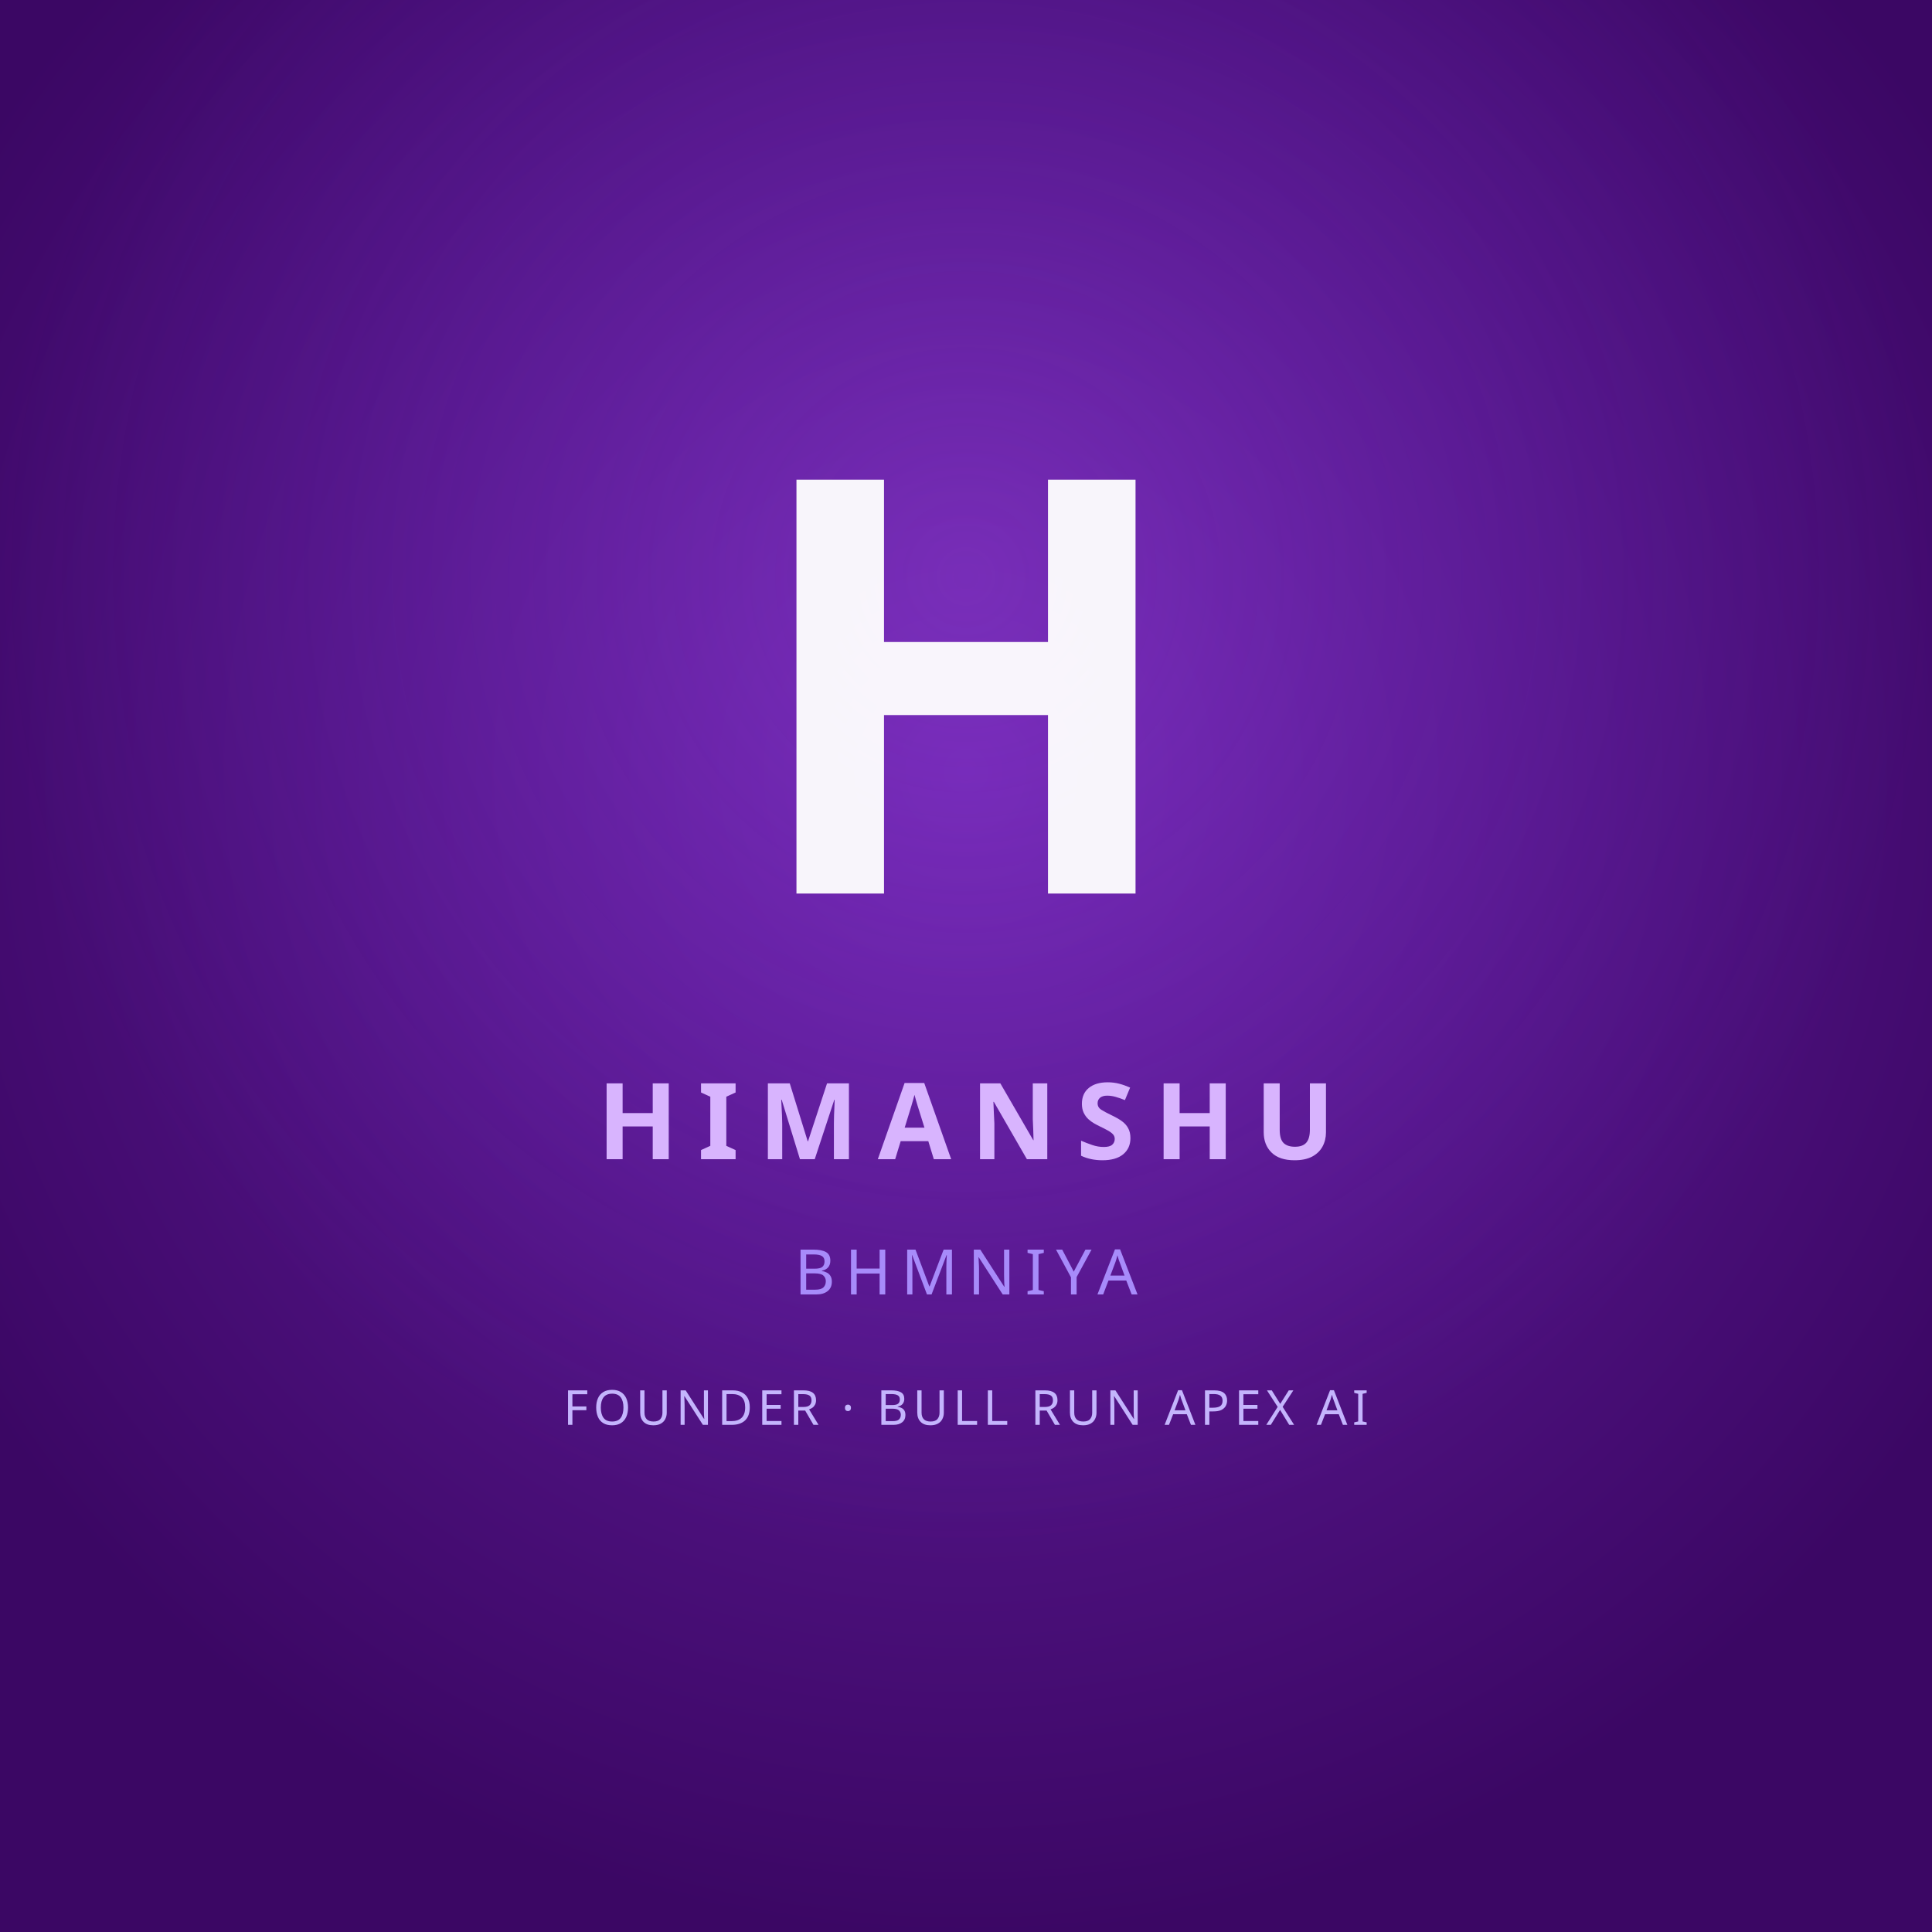
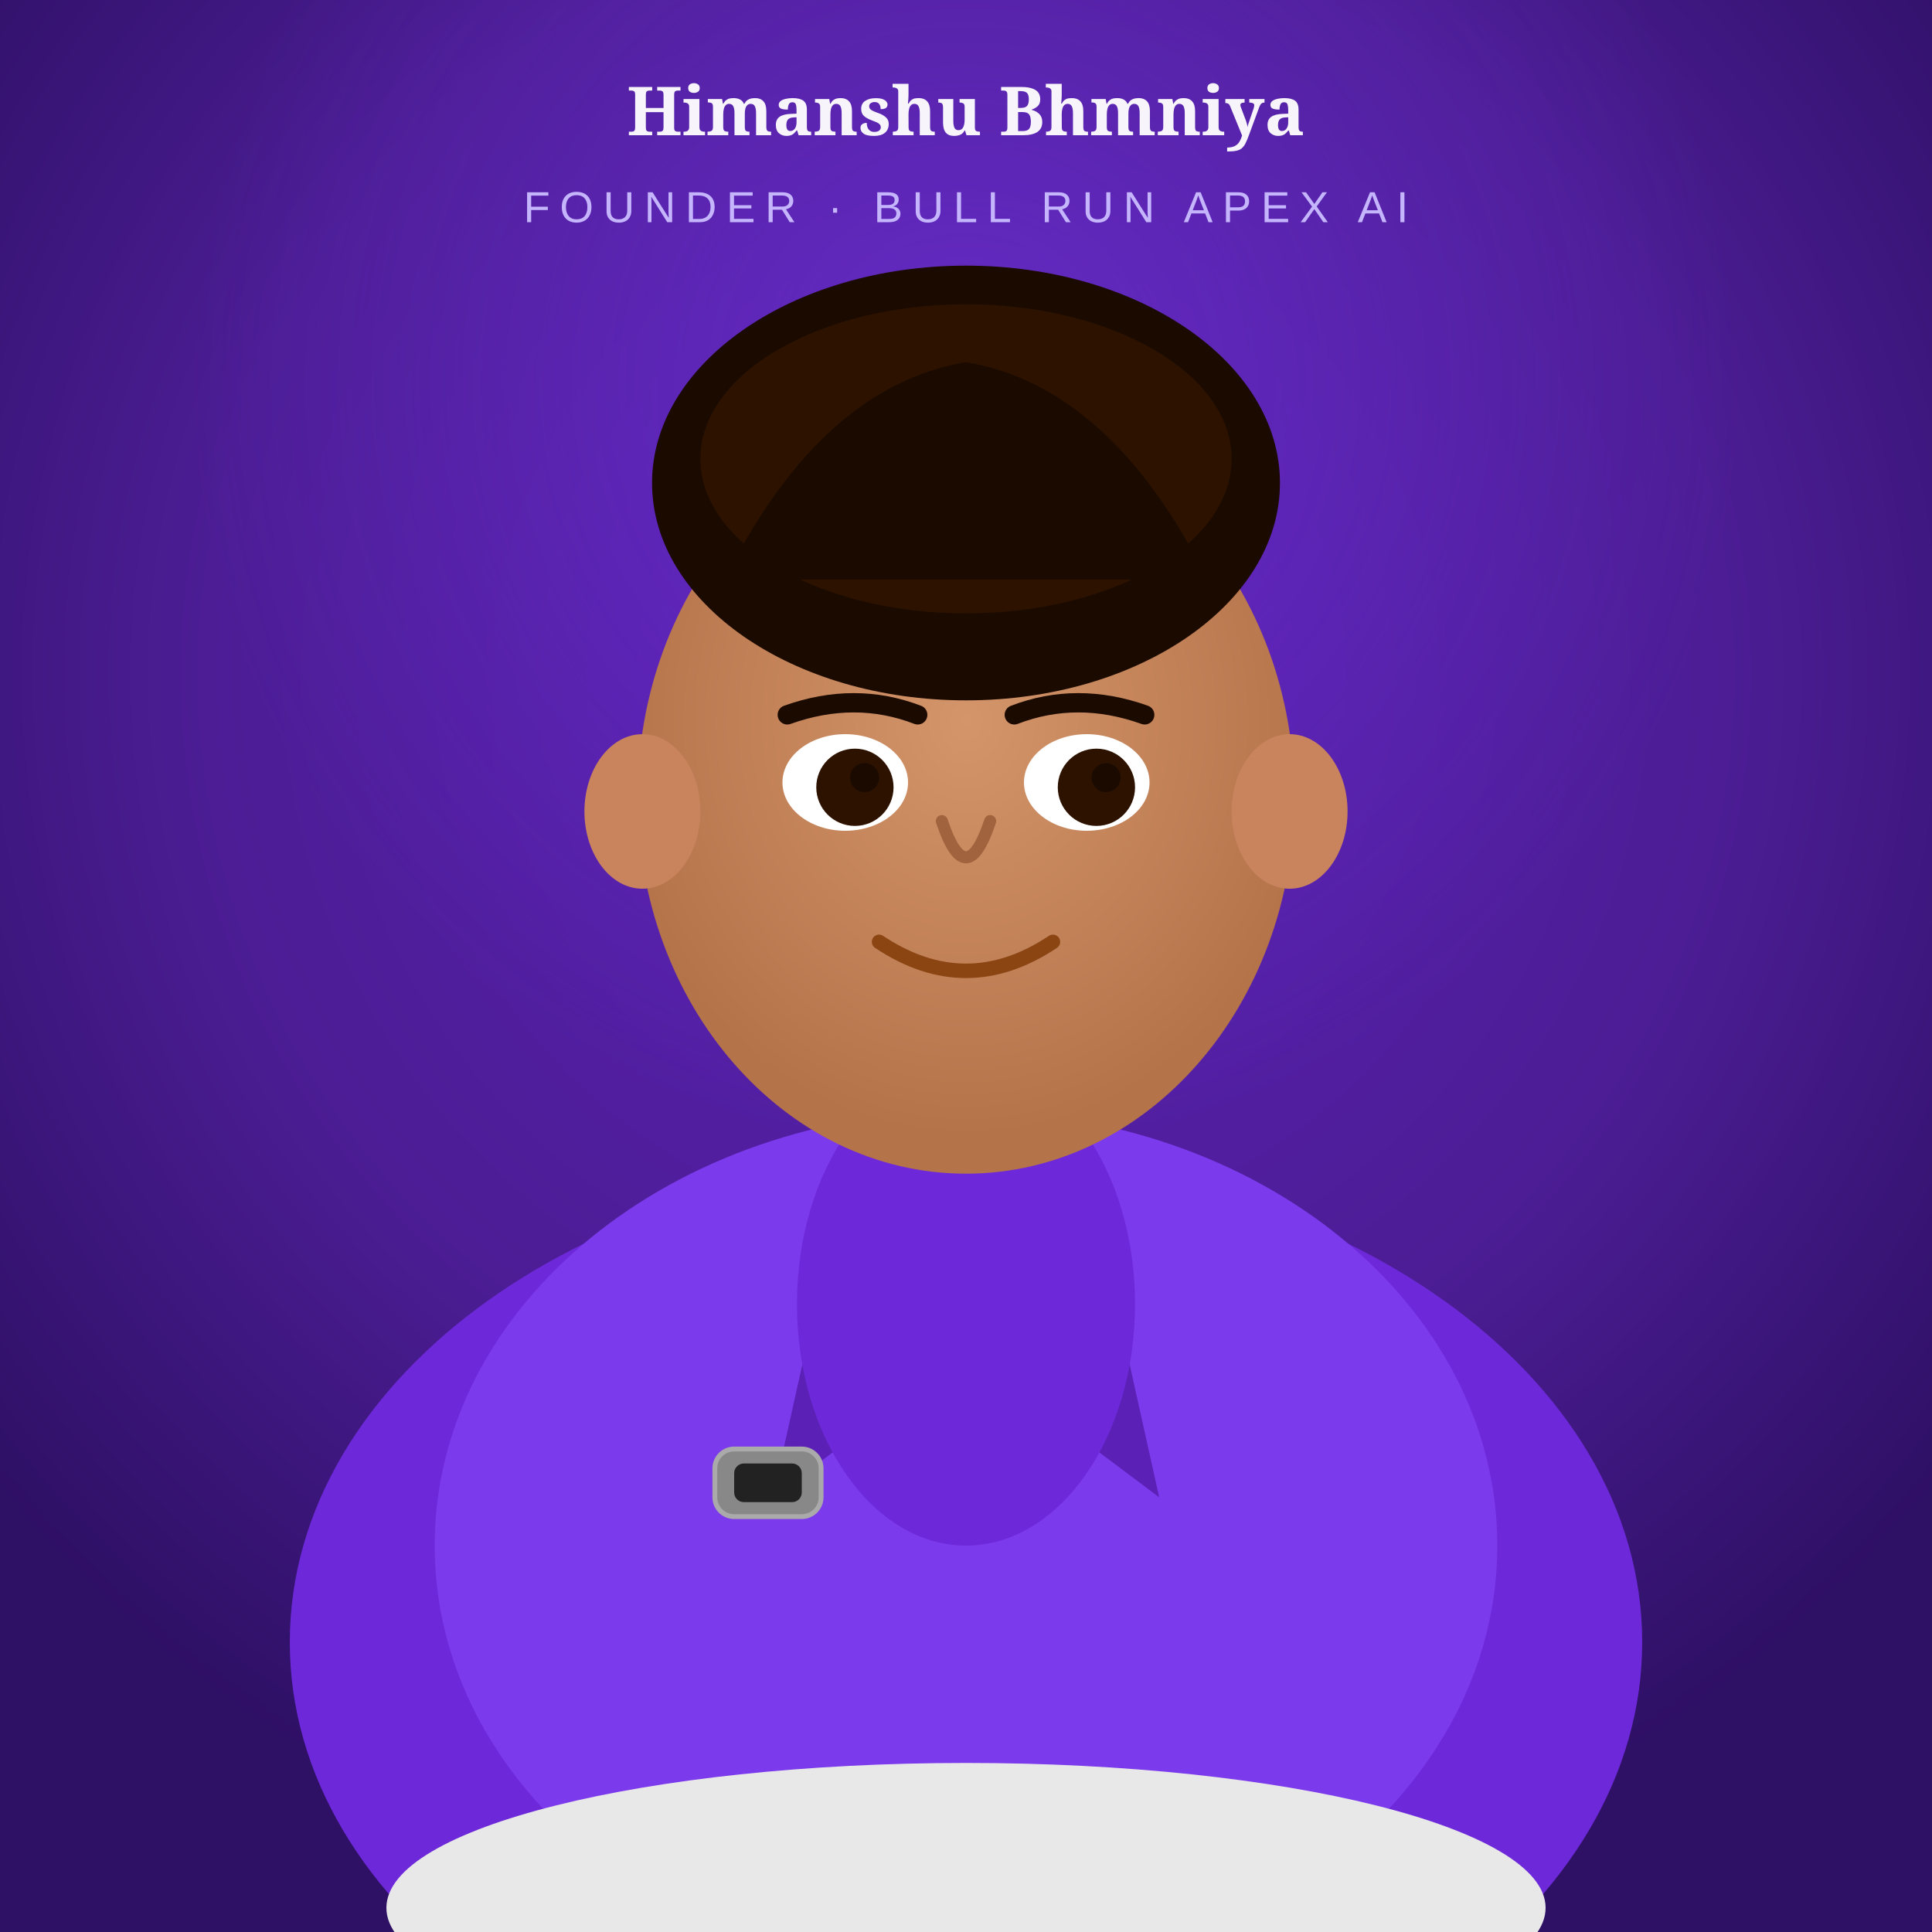
<svg xmlns="http://www.w3.org/2000/svg" viewBox="0 0 400 400" width="400" height="400">
  <defs>
-     <radialGradient id="bg" cx="50%" cy="40%" r="60%">
-       <stop offset="0%" stop-color="#6b21a8" />
-       <stop offset="100%" stop-color="#3b0764" />
+     <radialGradient id="bg" cx="50%" cy="35%" r="65%">
+       <stop offset="0%" stop-color="#5b21b6" />
+       <stop offset="60%" stop-color="#4c1d95" />
+       <stop offset="100%" stop-color="#2e1065" />
    </radialGradient>
-     <radialGradient id="glow" cx="50%" cy="30%" r="50%">
-       <stop offset="0%" stop-color="#a855f7" stop-opacity="0.3" />
+     <radialGradient id="face" cx="50%" cy="40%" r="55%">
+       <stop offset="0%" stop-color="#d4956a" />
+       <stop offset="100%" stop-color="#b5734a" />
+     </radialGradient>
+     <radialGradient id="glow" cx="50%" cy="20%" r="40%">
+       <stop offset="0%" stop-color="#7c3aed" stop-opacity="0.4" />
      <stop offset="100%" stop-color="#7c3aed" stop-opacity="0" />
    </radialGradient>
  </defs>
  <rect width="400" height="400" fill="url(#bg)" />
  <rect width="400" height="400" fill="url(#glow)" />
-   <text x="200" y="185" font-family="system-ui,sans-serif" font-size="120" font-weight="900" fill="white" text-anchor="middle" opacity="0.95">H</text>
-   <text x="200" y="240" font-family="system-ui,sans-serif" font-size="22" font-weight="700" fill="#d8b4fe" text-anchor="middle" letter-spacing="4">HIMANSHU</text>
-   <text x="200" y="268" font-family="system-ui,sans-serif" font-size="13" font-weight="500" fill="#a78bfa" text-anchor="middle" letter-spacing="2">BHMNIYA</text>
-   <text x="200" y="295" font-family="system-ui,sans-serif" font-size="10" fill="#c4b5fd" text-anchor="middle" letter-spacing="1">FOUNDER · BULL RUN APEX AI</text>
+   <ellipse cx="200" cy="340" rx="140" ry="100" fill="#6d28d9" />
+   <ellipse cx="200" cy="320" rx="110" ry="90" fill="#7c3aed" />
+   <polygon points="180,220 160,310 200,280 240,310 220,220 200,240" fill="#5b21b6" />
+   <ellipse cx="200" cy="270" rx="35" ry="50" fill="#6d28d9" />
+   <rect x="185" y="190" width="30" height="40" rx="10" fill="#c9845e" />
+   <ellipse cx="200" cy="165" rx="68" ry="78" fill="url(#face)" />
+   <ellipse cx="200" cy="100" rx="65" ry="45" fill="#1a0a00" />
+   <ellipse cx="200" cy="95" rx="55" ry="32" fill="#2d1200" />
+   <path d="M150 120 Q170 80 200 75 Q230 80 250 120" fill="#1a0a00" />
+   <ellipse cx="133" cy="168" rx="12" ry="16" fill="#c9845e" />
+   <ellipse cx="267" cy="168" rx="12" ry="16" fill="#c9845e" />
+   <ellipse cx="175" cy="162" rx="13" ry="10" fill="white" />
+   <ellipse cx="225" cy="162" rx="13" ry="10" fill="white" />
+   <ellipse cx="177" cy="163" rx="8" ry="8" fill="#2d1200" />
+   <ellipse cx="227" cy="163" rx="8" ry="8" fill="#2d1200" />
+   <ellipse cx="179" cy="161" rx="3" ry="3" fill="#1a0a00" />
+   <ellipse cx="229" cy="161" rx="3" ry="3" fill="#1a0a00" />
+   <path d="M163 148 Q177 143 190 148" stroke="#1a0a00" stroke-width="4" fill="none" stroke-linecap="round" />
+   <path d="M210 148 Q223 143 237 148" stroke="#1a0a00" stroke-width="4" fill="none" stroke-linecap="round" />
+   <path d="M195 170 Q200 185 205 170" stroke="#a0633e" stroke-width="2.5" fill="none" stroke-linecap="round" />
+   <path d="M182 195 Q200 207 218 195" stroke="#8b4513" stroke-width="3" fill="none" stroke-linecap="round" />
+   <rect x="148" y="300" width="22" height="14" rx="4" fill="#888" stroke="#aaa" stroke-width="1" />
+   <rect x="152" y="303" width="14" height="8" rx="2" fill="#222" />
+   <ellipse cx="200" cy="395" rx="120" ry="30" fill="#e8e8e8" />
+   <text x="200" y="28" font-family="Georgia, serif" font-size="14" font-weight="bold" fill="white" text-anchor="middle" opacity="0.95">Himanshu Bhmniya</text>
+   <text x="200" y="46" font-family="Arial, sans-serif" font-size="9" fill="#c4b5fd" text-anchor="middle" letter-spacing="2">FOUNDER · BULL RUN APEX AI</text>
</svg>
